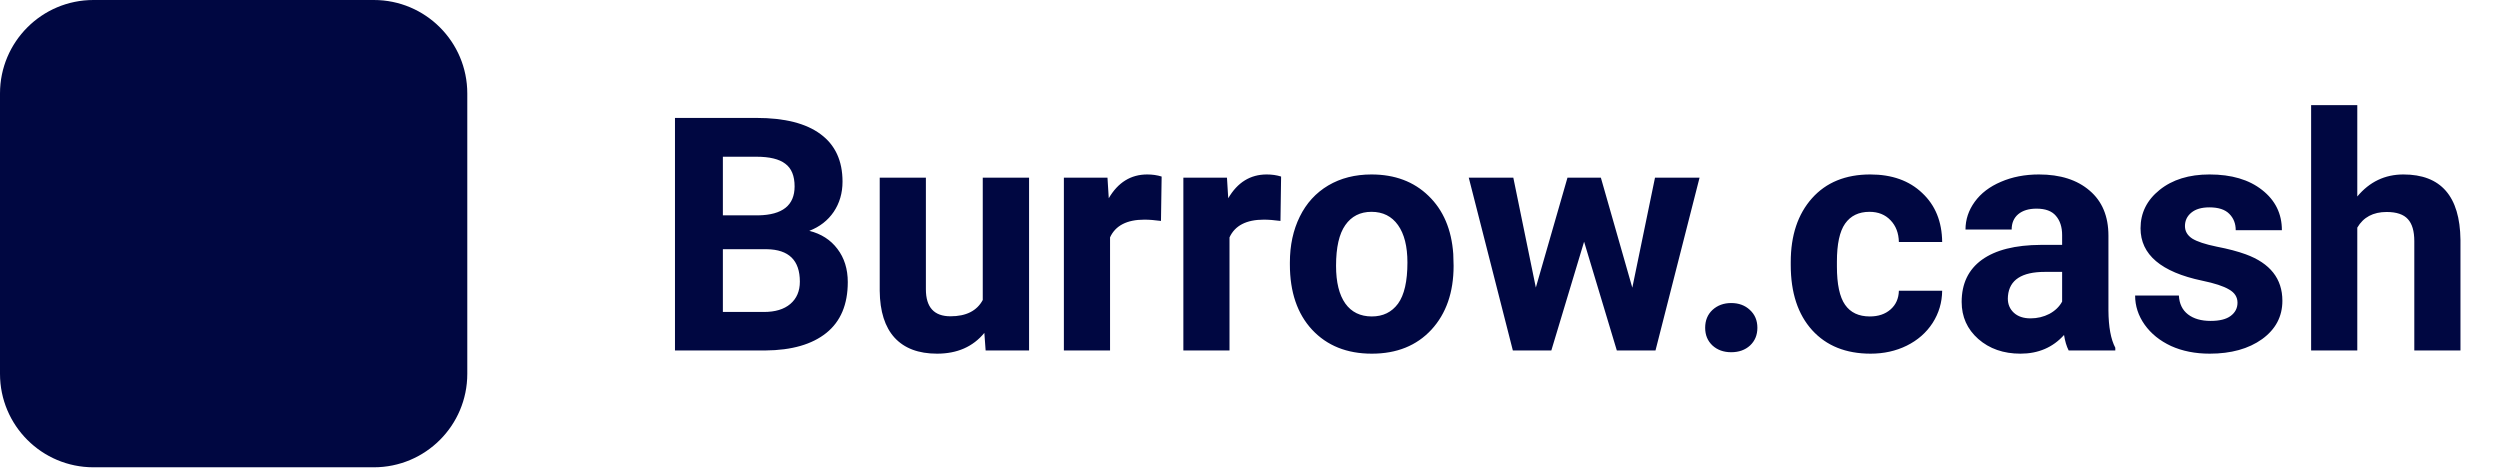
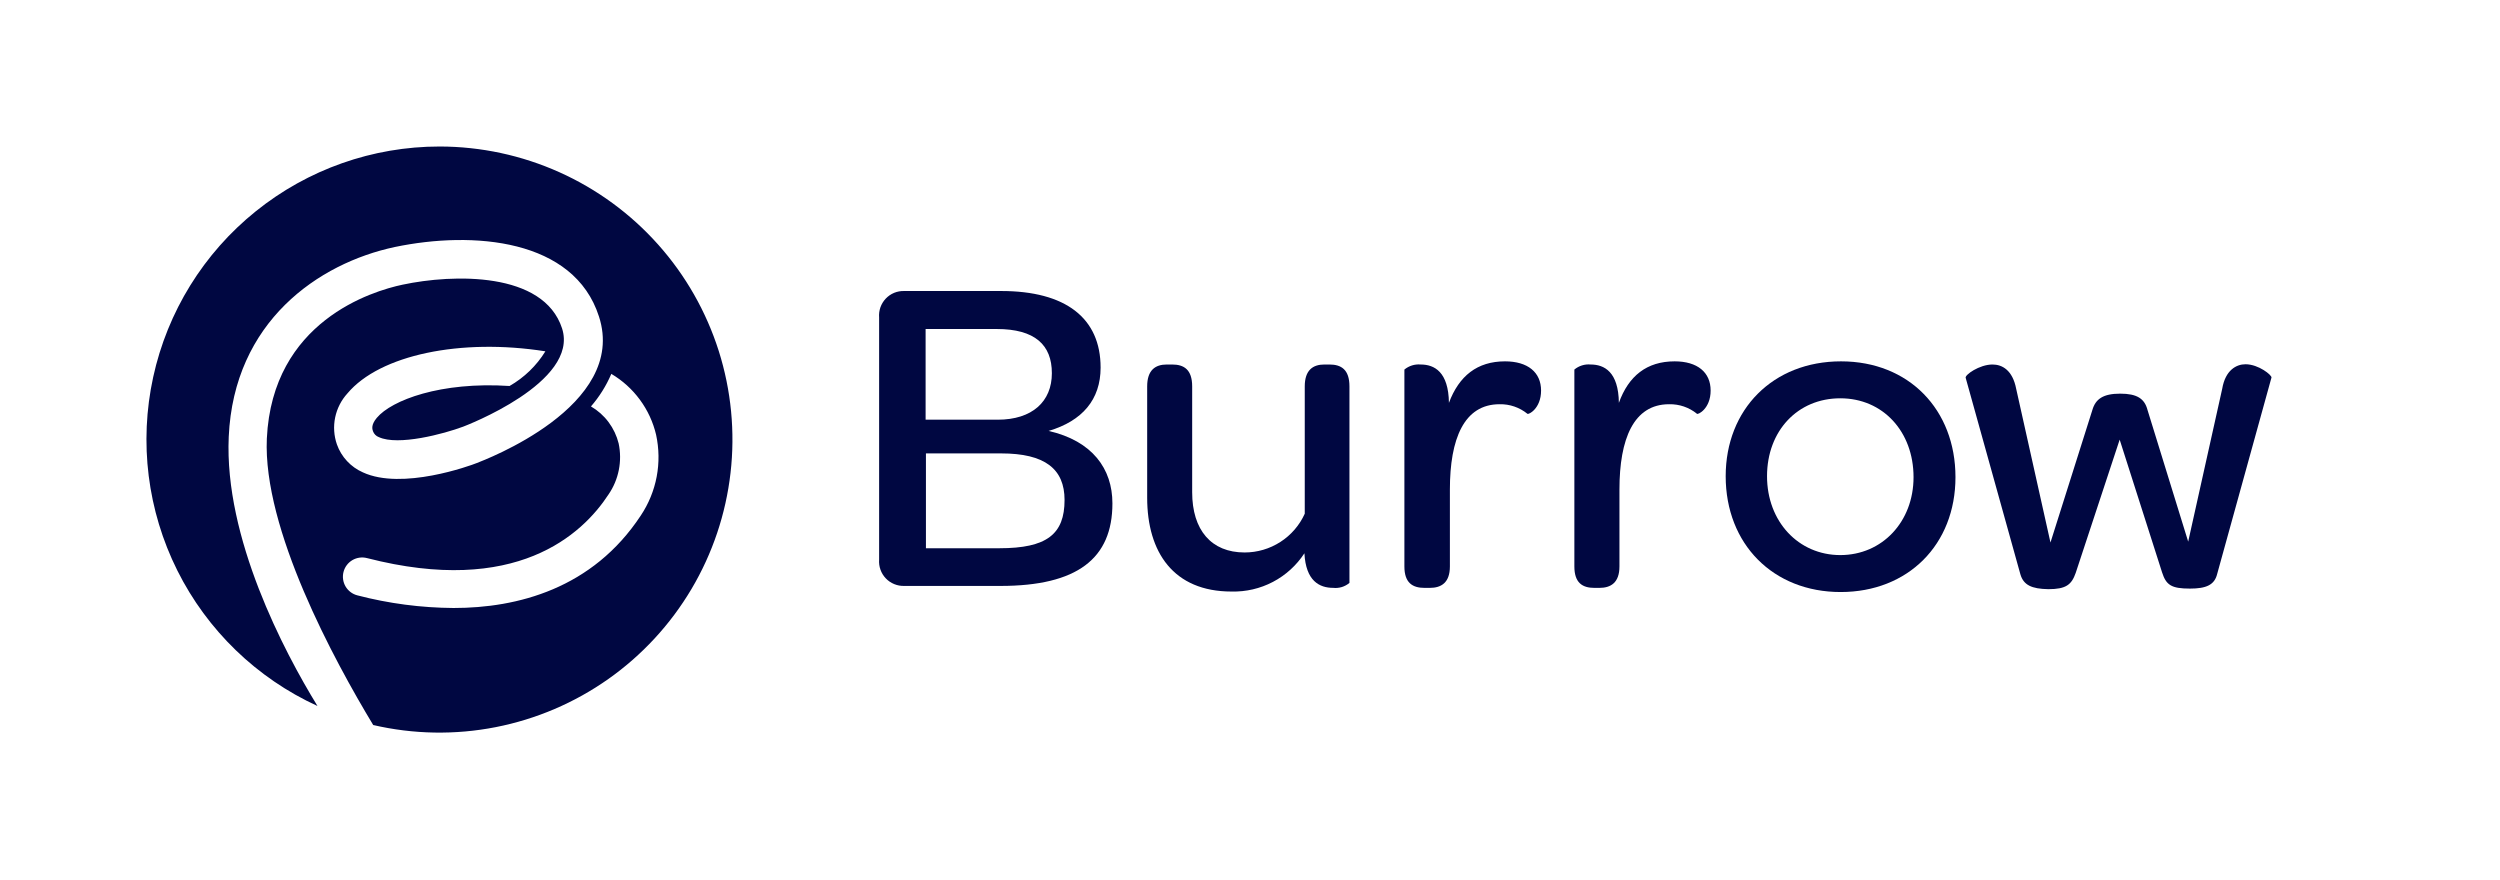
- <svg xmlns="http://www.w3.org/2000/svg" width="107" height="20" viewBox="0 0 107 20" fill="none">
-   <path d="M28.889 15V5.047H32.375C33.583 5.047 34.499 5.279 35.123 5.744C35.747 6.204 36.06 6.881 36.06 7.774C36.06 8.262 35.934 8.693 35.684 9.066C35.433 9.436 35.084 9.707 34.638 9.88C35.148 10.008 35.549 10.265 35.841 10.652C36.137 11.04 36.285 11.514 36.285 12.074C36.285 13.031 35.98 13.756 35.369 14.248C34.758 14.74 33.888 14.991 32.758 15H28.889ZM30.939 10.666V13.352H32.696C33.179 13.352 33.555 13.239 33.824 13.011C34.098 12.778 34.234 12.459 34.234 12.054C34.234 11.142 33.763 10.68 32.819 10.666H30.939ZM30.939 9.217H32.457C33.492 9.199 34.009 8.786 34.009 7.979C34.009 7.528 33.877 7.205 33.612 7.009C33.352 6.808 32.94 6.708 32.375 6.708H30.939V9.217ZM42.13 14.248C41.642 14.841 40.968 15.137 40.106 15.137C39.313 15.137 38.707 14.909 38.288 14.453C37.873 13.997 37.661 13.33 37.652 12.45V7.604H39.628V12.382C39.628 13.152 39.979 13.537 40.681 13.537C41.351 13.537 41.811 13.305 42.062 12.84V7.604H44.044V15H42.185L42.13 14.248ZM49.69 9.456C49.422 9.42 49.185 9.401 48.98 9.401C48.232 9.401 47.742 9.654 47.51 10.16V15H45.534V7.604H47.4L47.455 8.485C47.852 7.806 48.401 7.467 49.102 7.467C49.321 7.467 49.526 7.496 49.718 7.556L49.69 9.456ZM54.804 9.456C54.535 9.42 54.298 9.401 54.093 9.401C53.345 9.401 52.855 9.654 52.623 10.16V15H50.648V7.604H52.514L52.568 8.485C52.965 7.806 53.514 7.467 54.216 7.467C54.435 7.467 54.64 7.496 54.831 7.556L54.804 9.456ZM55.207 11.233C55.207 10.5 55.348 9.846 55.631 9.271C55.913 8.697 56.319 8.253 56.848 7.938C57.381 7.624 57.998 7.467 58.7 7.467C59.698 7.467 60.512 7.772 61.141 8.383C61.774 8.993 62.127 9.823 62.2 10.871L62.214 11.377C62.214 12.512 61.897 13.423 61.264 14.111C60.63 14.795 59.78 15.137 58.714 15.137C57.648 15.137 56.795 14.795 56.157 14.111C55.524 13.428 55.207 12.498 55.207 11.322V11.233ZM57.183 11.377C57.183 12.079 57.315 12.617 57.579 12.99C57.843 13.359 58.222 13.544 58.714 13.544C59.192 13.544 59.566 13.362 59.835 12.997C60.104 12.628 60.238 12.04 60.238 11.233C60.238 10.545 60.104 10.012 59.835 9.634C59.566 9.256 59.188 9.066 58.7 9.066C58.217 9.066 57.843 9.256 57.579 9.634C57.315 10.008 57.183 10.588 57.183 11.377ZM69.863 12.313L70.834 7.604H72.741L70.855 15H69.2L67.799 10.345L66.397 15H64.75L62.863 7.604H64.77L65.734 12.307L67.088 7.604H68.517L69.863 12.313ZM72.981 14.029C72.981 13.715 73.085 13.46 73.295 13.264C73.509 13.068 73.776 12.97 74.095 12.97C74.418 12.97 74.685 13.068 74.894 13.264C75.109 13.46 75.216 13.715 75.216 14.029C75.216 14.339 75.111 14.592 74.901 14.788C74.692 14.979 74.423 15.075 74.095 15.075C73.771 15.075 73.505 14.979 73.295 14.788C73.085 14.592 72.981 14.339 72.981 14.029ZM80.028 13.544C80.393 13.544 80.689 13.444 80.917 13.243C81.145 13.043 81.263 12.776 81.272 12.443H83.125C83.12 12.945 82.984 13.405 82.715 13.824C82.446 14.239 82.077 14.562 81.607 14.795C81.143 15.023 80.628 15.137 80.062 15.137C79.005 15.137 78.171 14.802 77.561 14.132C76.95 13.457 76.644 12.528 76.644 11.343V11.213C76.644 10.074 76.948 9.164 77.554 8.485C78.16 7.806 78.992 7.467 80.049 7.467C80.974 7.467 81.715 7.731 82.27 8.26C82.831 8.784 83.116 9.483 83.125 10.358H81.272C81.263 9.976 81.145 9.666 80.917 9.429C80.689 9.187 80.388 9.066 80.015 9.066C79.554 9.066 79.206 9.235 78.969 9.572C78.736 9.905 78.62 10.447 78.62 11.199V11.404C78.62 12.165 78.736 12.712 78.969 13.045C79.201 13.378 79.554 13.544 80.028 13.544ZM88.539 15C88.448 14.822 88.382 14.601 88.341 14.337C87.862 14.87 87.24 15.137 86.475 15.137C85.75 15.137 85.148 14.927 84.67 14.508C84.196 14.088 83.959 13.56 83.959 12.922C83.959 12.138 84.248 11.537 84.827 11.117C85.41 10.698 86.251 10.486 87.35 10.481H88.259V10.058C88.259 9.716 88.17 9.442 87.992 9.237C87.819 9.032 87.543 8.93 87.165 8.93C86.832 8.93 86.57 9.009 86.379 9.169C86.192 9.328 86.099 9.547 86.099 9.825H84.123C84.123 9.397 84.255 9 84.519 8.636C84.784 8.271 85.158 7.986 85.641 7.781C86.124 7.572 86.666 7.467 87.268 7.467C88.179 7.467 88.901 7.697 89.435 8.157C89.972 8.613 90.241 9.256 90.241 10.085V13.291C90.246 13.993 90.344 14.524 90.535 14.884V15H88.539ZM86.905 13.626C87.197 13.626 87.466 13.562 87.712 13.435C87.958 13.302 88.14 13.127 88.259 12.908V11.637H87.52C86.532 11.637 86.005 11.979 85.941 12.662L85.935 12.778C85.935 13.024 86.021 13.227 86.194 13.387C86.368 13.546 86.605 13.626 86.905 13.626ZM95.765 12.956C95.765 12.714 95.644 12.525 95.402 12.389C95.165 12.247 94.783 12.122 94.254 12.013C92.495 11.644 91.615 10.896 91.615 9.771C91.615 9.114 91.886 8.567 92.429 8.13C92.976 7.688 93.689 7.467 94.568 7.467C95.507 7.467 96.257 7.688 96.817 8.13C97.382 8.572 97.665 9.146 97.665 9.853H95.689C95.689 9.57 95.598 9.338 95.416 9.155C95.234 8.968 94.949 8.875 94.561 8.875C94.229 8.875 93.971 8.95 93.789 9.101C93.607 9.251 93.516 9.442 93.516 9.675C93.516 9.894 93.618 10.071 93.823 10.208C94.033 10.34 94.384 10.456 94.876 10.557C95.368 10.652 95.783 10.762 96.12 10.885C97.164 11.268 97.686 11.931 97.686 12.874C97.686 13.549 97.396 14.095 96.817 14.515C96.239 14.929 95.491 15.137 94.575 15.137C93.955 15.137 93.404 15.027 92.921 14.809C92.442 14.585 92.066 14.282 91.793 13.899C91.519 13.512 91.383 13.095 91.383 12.648H93.256C93.274 12.999 93.404 13.268 93.645 13.455C93.887 13.642 94.211 13.735 94.616 13.735C94.995 13.735 95.279 13.665 95.471 13.523C95.667 13.378 95.765 13.188 95.765 12.956ZM100.892 8.41C101.416 7.781 102.074 7.467 102.867 7.467C104.471 7.467 105.285 8.399 105.308 10.263V15H103.332V10.317C103.332 9.894 103.241 9.581 103.059 9.381C102.876 9.176 102.573 9.073 102.149 9.073C101.571 9.073 101.151 9.297 100.892 9.743V15H98.916V4.5H100.892V8.41Z" fill="#000741" />
-   <rect width="20" height="20" rx="4" fill="#000741" />
+ <svg xmlns="http://www.w3.org/2000/svg" width="91" height="32" viewBox="0 0 91 32" fill="none">
+   <path d="M32 20.37V11.556C31.99 11.431 32.006 11.305 32.047 11.187C32.089 11.069 32.155 10.961 32.241 10.87C32.327 10.779 32.431 10.707 32.547 10.659C32.663 10.612 32.788 10.589 32.913 10.593H36.445C38.782 10.593 40.062 11.57 40.062 13.381C40.062 14.542 39.399 15.322 38.169 15.686C39.763 16.05 40.492 17.064 40.492 18.323C40.492 20.332 39.215 21.328 36.412 21.328H32.913C32.788 21.331 32.664 21.309 32.549 21.261C32.433 21.214 32.329 21.143 32.243 21.052C32.157 20.962 32.091 20.855 32.049 20.737C32.007 20.62 31.991 20.495 32 20.37ZM36.314 15.277C37.577 15.277 38.288 14.613 38.288 13.585C38.288 12.557 37.674 11.976 36.282 11.976H33.692V15.277H36.314ZM36.38 19.956C38.107 19.956 38.75 19.443 38.75 18.199C38.75 17.07 38.036 16.504 36.442 16.504H33.704V19.956H36.38Z" fill="#000741" />
+   <path d="M44.827 21.532C42.72 21.532 41.757 20.107 41.757 18.116V14.065C41.757 13.473 42.053 13.268 42.471 13.268H42.666C43.096 13.268 43.395 13.452 43.395 14.065V17.917C43.395 19.295 44.092 20.11 45.303 20.11C45.766 20.11 46.218 19.977 46.606 19.727C46.995 19.477 47.303 19.12 47.493 18.699V14.065C47.493 13.473 47.789 13.268 48.207 13.268H48.391C48.821 13.268 49.12 13.452 49.12 14.065V21.218C49.038 21.286 48.944 21.337 48.842 21.369C48.74 21.399 48.633 21.41 48.527 21.398C48.029 21.398 47.532 21.149 47.481 20.139C47.194 20.578 46.8 20.937 46.335 21.181C45.87 21.425 45.351 21.545 44.827 21.532V21.532Z" fill="#000741" />
+   <path d="M54.782 13.153C55.612 13.153 56.095 13.553 56.095 14.216C56.095 14.88 55.63 15.105 55.597 15.061C55.311 14.829 54.952 14.706 54.584 14.714C53.289 14.714 52.776 15.974 52.776 17.817V20.619C52.776 21.212 52.459 21.399 52.045 21.399H51.852C51.419 21.399 51.12 21.218 51.12 20.619V13.452C51.286 13.315 51.499 13.249 51.713 13.268C52.211 13.268 52.726 13.535 52.741 14.664C53.108 13.683 53.772 13.153 54.782 13.153Z" fill="#000741" />
+   <path d="M60.957 13.153C61.787 13.153 62.267 13.553 62.267 14.216C62.267 14.88 61.801 15.105 61.769 15.061C61.483 14.828 61.124 14.706 60.755 14.714C59.464 14.714 58.948 15.974 58.948 17.817V20.619C58.948 21.212 58.631 21.399 58.219 21.399H58.035C57.603 21.399 57.307 21.218 57.307 20.619V13.452C57.388 13.384 57.483 13.332 57.585 13.301C57.686 13.269 57.793 13.258 57.899 13.268C58.397 13.268 58.913 13.535 58.927 14.664C59.28 13.683 59.944 13.153 60.957 13.153Z" fill="#000741" />
+   <path d="M62.815 17.334C62.815 14.895 64.542 13.153 67.013 13.153C69.485 13.153 71.179 14.913 71.179 17.369C71.179 19.825 69.452 21.55 66.999 21.55C64.545 21.55 62.815 19.808 62.815 17.334ZM69.653 17.369C69.653 15.71 68.539 14.498 66.987 14.498C65.434 14.498 64.32 15.683 64.32 17.334C64.32 18.984 65.464 20.205 66.987 20.205C68.51 20.205 69.653 18.993 69.653 17.369V17.369Z" fill="#000741" />
+   <path d="M73.541 20.901L71.55 13.751C71.517 13.65 72.047 13.268 72.528 13.268C72.877 13.268 73.259 13.47 73.39 14.157L74.637 19.748L76.163 14.921C76.279 14.521 76.56 14.329 77.174 14.329C77.787 14.329 78.062 14.51 78.169 14.921L79.65 19.716L80.889 14.148C81.005 13.47 81.405 13.259 81.736 13.259C82.216 13.259 82.699 13.659 82.682 13.742L80.705 20.892C80.608 21.292 80.308 21.425 79.713 21.425C79.031 21.425 78.847 21.292 78.699 20.833L77.156 16.003L75.556 20.853C75.405 21.283 75.206 21.446 74.557 21.446C73.956 21.434 73.656 21.301 73.541 20.901Z" fill="#000741" />
+   <path d="M16 5.333C13.566 5.333 11.205 6.165 9.309 7.692C7.412 9.218 6.095 11.347 5.576 13.726C5.057 16.104 5.367 18.588 6.455 20.766C7.543 22.944 9.343 24.684 11.556 25.698C10.332 23.704 8.16 19.576 8.326 15.899C8.513 11.71 11.585 9.582 14.377 8.99C17.227 8.397 20.895 8.694 21.802 11.52C22.868 14.8 17.588 16.759 17.357 16.854C17.126 16.948 14.634 17.855 13.209 17.194C12.991 17.098 12.794 16.959 12.632 16.784C12.469 16.609 12.344 16.403 12.264 16.178C12.154 15.862 12.132 15.522 12.2 15.194C12.268 14.867 12.423 14.564 12.649 14.317C13.825 12.919 16.771 12.302 19.852 12.788C19.53 13.311 19.081 13.745 18.548 14.05C16.042 13.885 14.255 14.566 13.716 15.209C13.496 15.47 13.553 15.627 13.576 15.695C13.594 15.745 13.622 15.79 13.659 15.827C13.696 15.865 13.74 15.893 13.79 15.911C14.495 16.237 16.16 15.793 16.863 15.529C16.916 15.508 21.096 13.923 20.459 11.953C19.784 9.879 16.492 9.971 14.655 10.362C13.544 10.596 9.914 11.695 9.713 15.962C9.565 19.25 12.157 24.027 13.585 26.391C15.049 26.731 16.569 26.757 18.043 26.468C19.518 26.179 20.915 25.582 22.143 24.716C23.371 23.85 24.402 22.734 25.169 21.441C25.936 20.148 26.42 18.708 26.591 17.215C26.763 15.722 26.616 14.21 26.163 12.777C25.708 11.345 24.957 10.024 23.957 8.903C22.957 7.781 21.731 6.883 20.36 6.268C18.989 5.653 17.503 5.334 16 5.333V5.333ZM23.325 18.765C21.568 21.431 18.833 22.131 16.51 22.131C15.328 22.123 14.152 21.969 13.008 21.671C12.828 21.625 12.674 21.509 12.579 21.349C12.485 21.189 12.458 20.998 12.504 20.818C12.55 20.638 12.666 20.484 12.826 20.389C12.986 20.295 13.177 20.268 13.357 20.314C18.776 21.71 21.194 19.464 22.151 17.997C22.335 17.729 22.462 17.426 22.525 17.107C22.588 16.789 22.586 16.46 22.519 16.142C22.45 15.862 22.325 15.598 22.152 15.366C21.979 15.134 21.761 14.94 21.511 14.794C21.818 14.44 22.068 14.04 22.252 13.609C22.659 13.85 23.013 14.17 23.293 14.551C23.573 14.931 23.774 15.365 23.882 15.825C23.991 16.328 23.999 16.847 23.903 17.352C23.807 17.857 23.611 18.337 23.325 18.765V18.765Z" fill="#000741" />
</svg>
